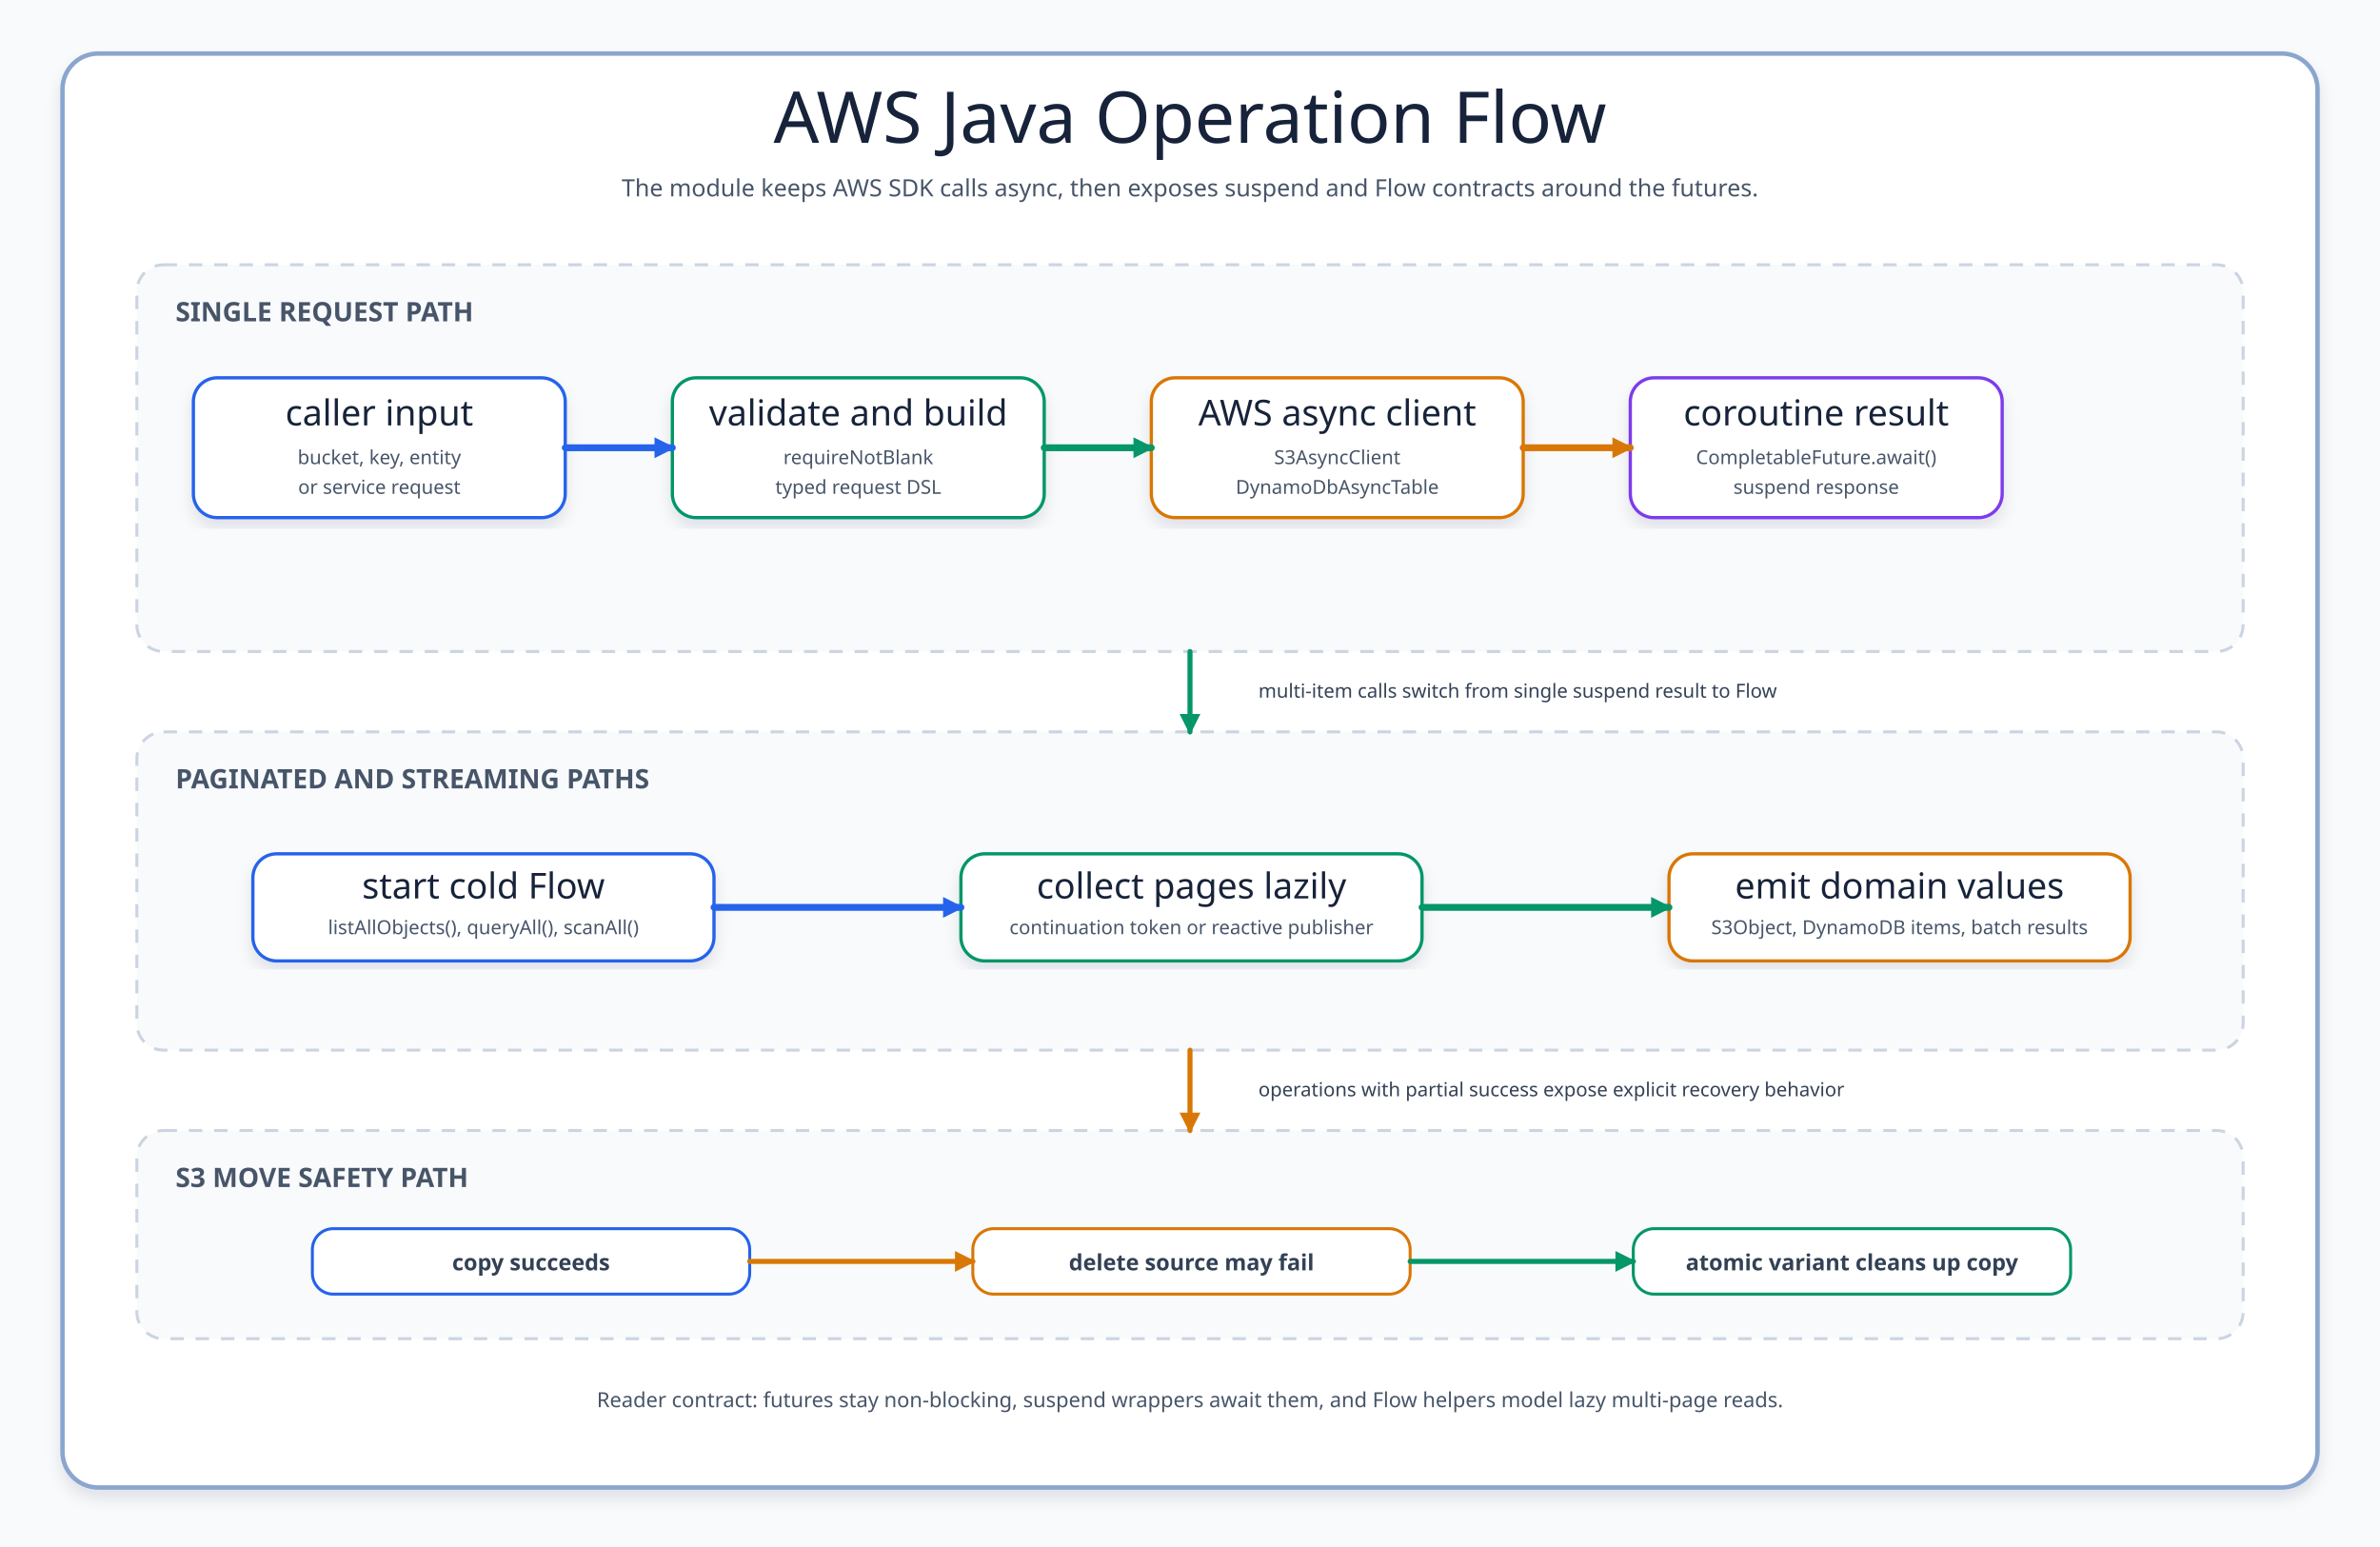
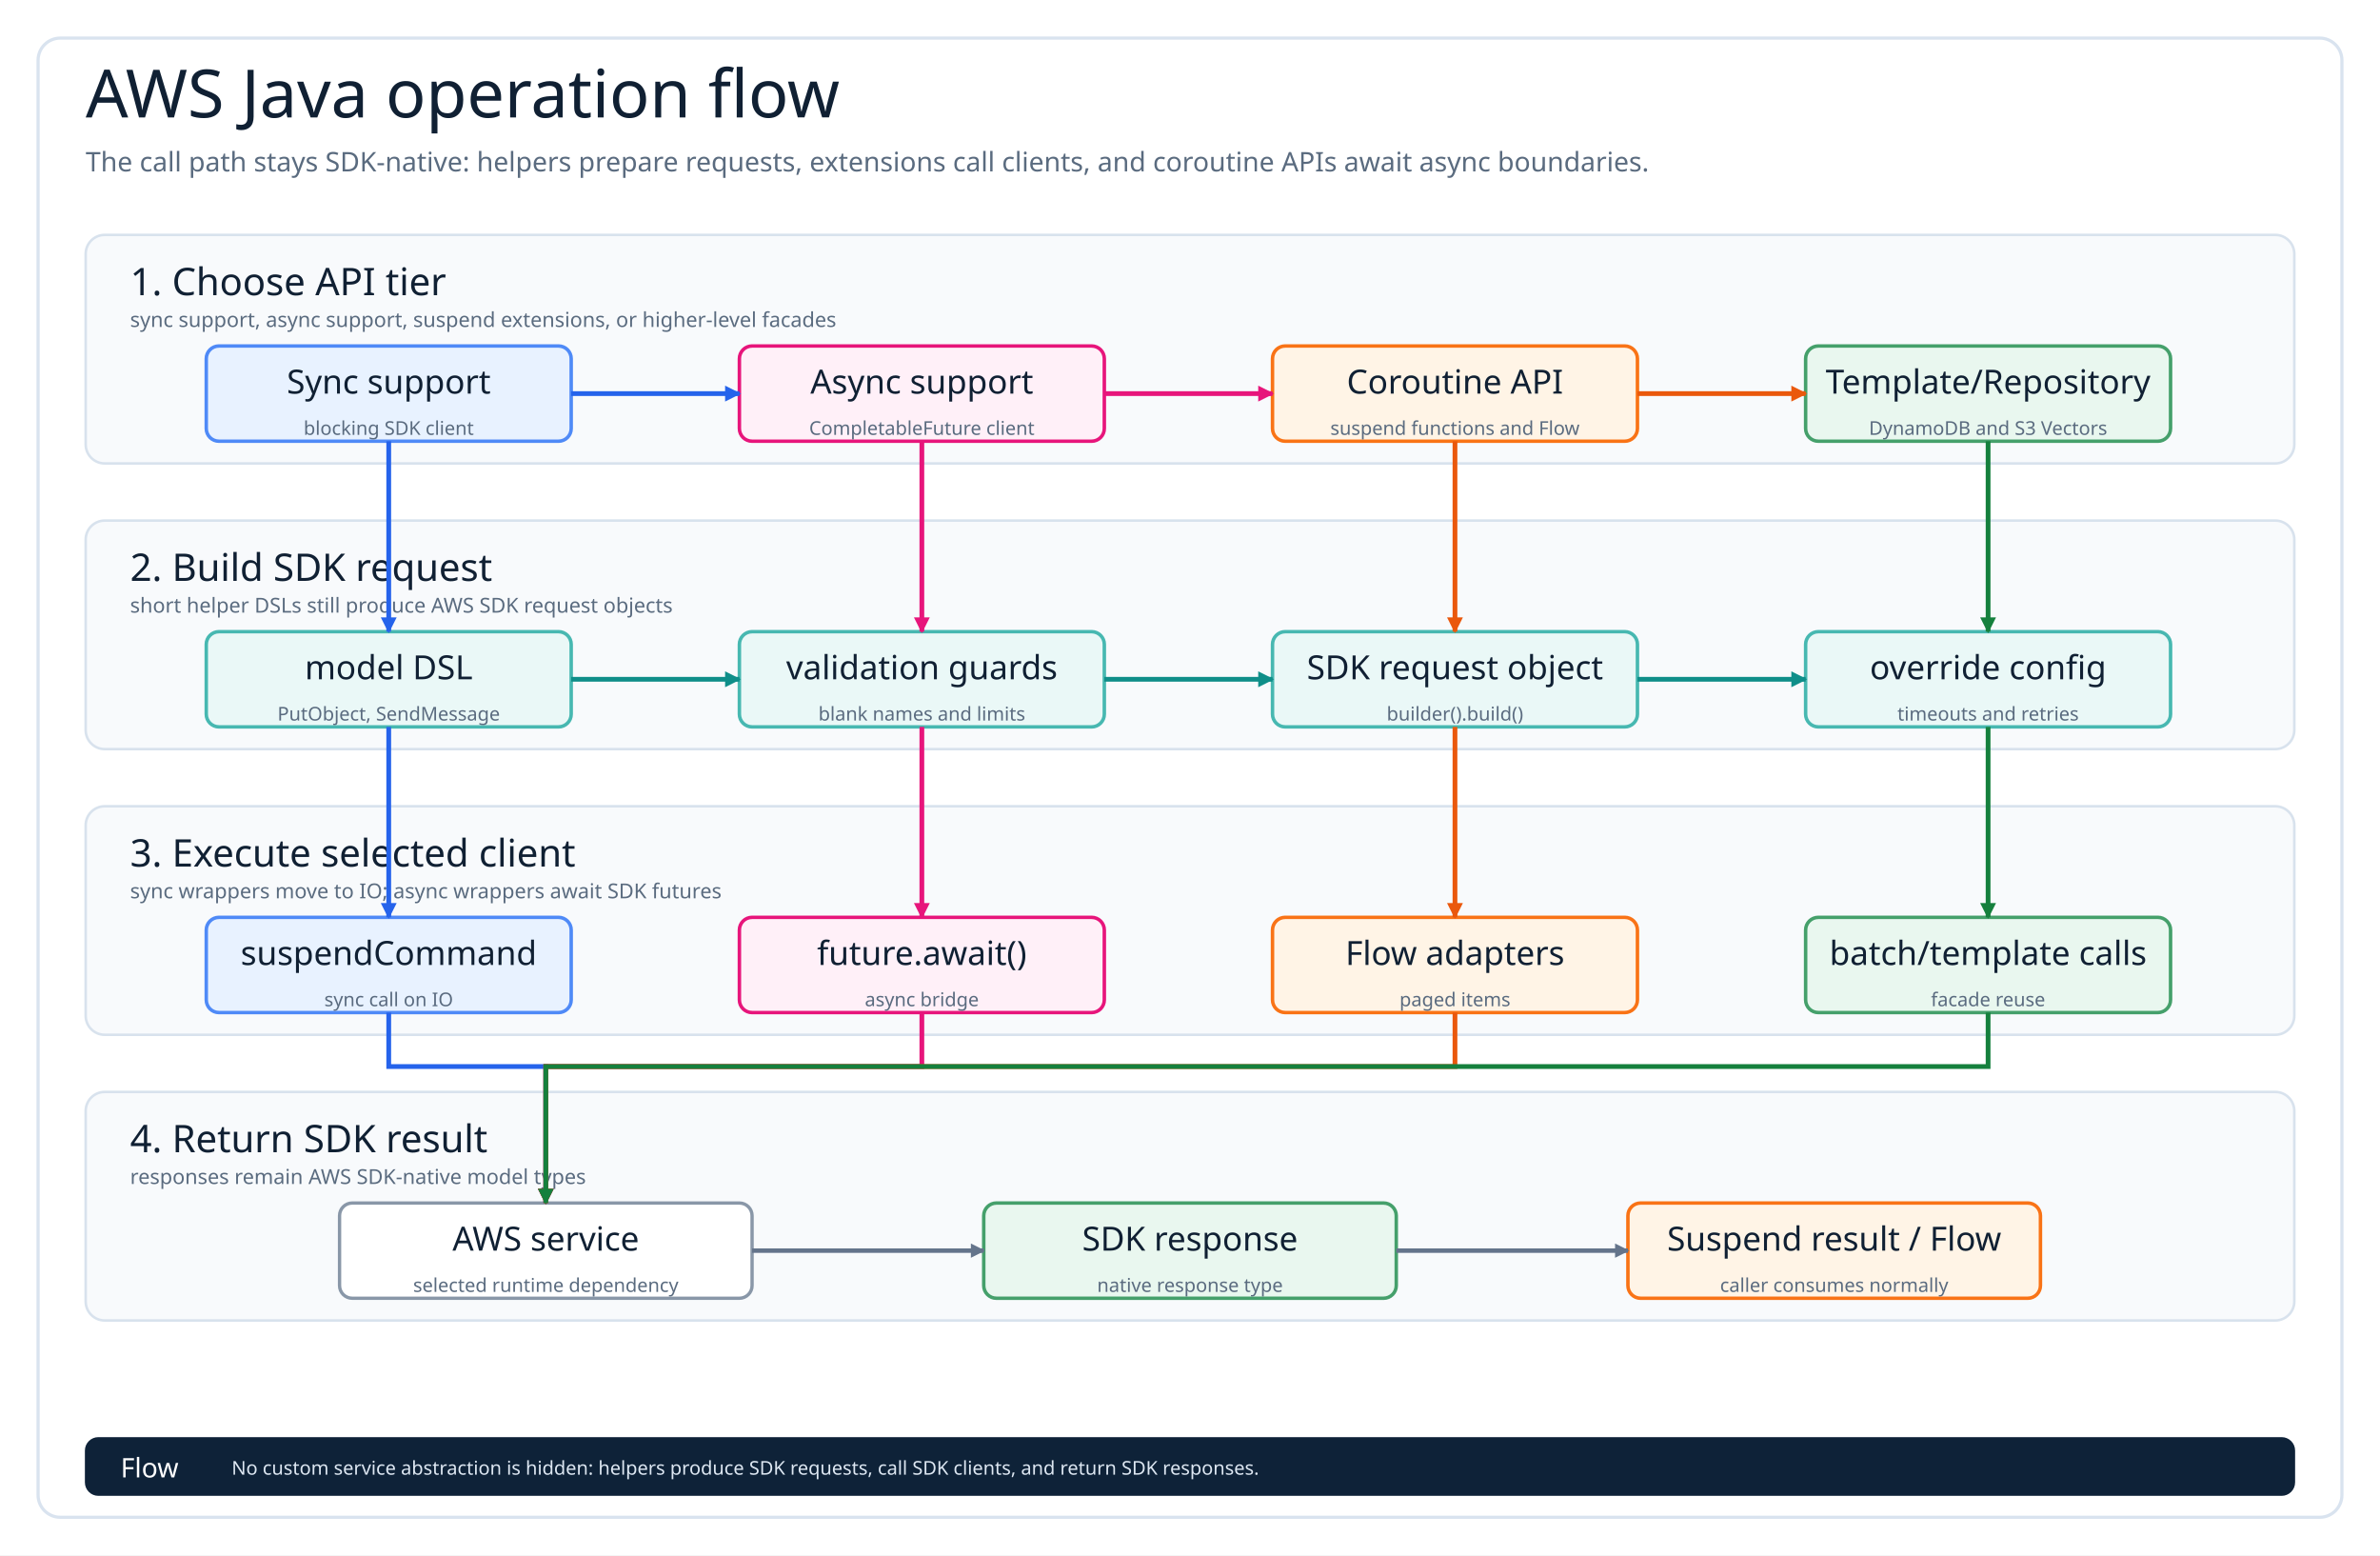
- <svg xmlns="http://www.w3.org/2000/svg" width="1600" height="1040" viewBox="0 0 1600 1040" role="img" aria-label="AWS Java operation flow">
+ <svg xmlns="http://www.w3.org/2000/svg" width="1500" height="980" viewBox="0 0 1500 980" role="img" aria-labelledby="title desc">
  <defs>
-     <filter id="softShadow" x="-8%" y="-8%" width="116%" height="116%">
-       <feDropShadow dx="0" dy="6" stdDeviation="5" flood-color="#0f172a" flood-opacity="0.10" />
-     </filter>
-     <marker id="arrowBlue" markerWidth="14" markerHeight="14" refX="12" refY="7" orient="auto" markerUnits="userSpaceOnUse">
-       <path d="M 0 0 L 14 7 L 0 14 Z" fill="#2563eb" />
+     <style>
+     .canvas{fill:#FFFFFF}.frame{fill:#FFFFFF;stroke:#D9E3EF;stroke-width:2}.layer{fill:#F8FAFC;stroke:#D8E2ED;stroke-width:1.6}
+     .title{font-family:"Architects Daughter";font-size:42px;fill:#102033}.subtitle{font-family:"Comic Mono";font-size:17px;fill:#5A6B7F}.band-title{font-family:"Architects Daughter";font-size:24px;fill:#102033}.band-sub{font-family:"Comic Mono";font-size:13px;fill:#5A6B7F}
+     .card-title{font-family:"Architects Daughter";font-size:21px;fill:#102033}.card-text{font-family:"Comic Mono";font-size:12px;fill:#5A6B7F}
+     .card-blue{fill:#E8F2FF;stroke:#4F8AF7;stroke-width:2.2}.card-green{fill:#E9F7EF;stroke:#45A06B;stroke-width:2.2}.card-teal{fill:#EAF8F7;stroke:#47B8B1;stroke-width:2.2}.card-pink{fill:#FFF0F8;stroke:#E7157B;stroke-width:2.2}.card-orange{fill:#FFF4E6;stroke:#F97316;stroke-width:2.2}.card-service{fill:#FFFFFF;stroke:#8997A8;stroke-width:2.1}
+     .arrow-blue{stroke:#2563EB;stroke-width:3;fill:none;marker-end:url(#arrow-blue)}.arrow-green{stroke:#15803D;stroke-width:3;fill:none;marker-end:url(#arrow-green)}.arrow-teal{stroke:#0F8E89;stroke-width:3;fill:none;marker-end:url(#arrow-teal)}.arrow-pink{stroke:#E7157B;stroke-width:3;fill:none;marker-end:url(#arrow-pink)}.arrow-orange{stroke:#EA580C;stroke-width:3;fill:none;marker-end:url(#arrow-orange)}.arrow-gray{stroke:#64748B;stroke-width:2.8;fill:none;marker-end:url(#arrow-gray)}
+     .footer{fill:#0E2238;stroke:#0E2238}.footer-title{font-family:"Architects Daughter";font-size:17px;fill:#FFFFFF}.footer-detail{font-family:"Comic Mono";font-size:12px;fill:#DDE7F2}
+   </style>
+     <marker id="arrow-blue" viewBox="0 0 10 10" refX="9" refY="5" markerWidth="10" markerHeight="10" orient="auto" markerUnits="userSpaceOnUse">
+       <path d="M 0 0 L 10 5 L 0 10 Z" fill="#2563EB" />
    </marker>
-     <marker id="arrowGreen" markerWidth="14" markerHeight="14" refX="12" refY="7" orient="auto" markerUnits="userSpaceOnUse">
-       <path d="M 0 0 L 14 7 L 0 14 Z" fill="#059669" />
+     <marker id="arrow-green" viewBox="0 0 10 10" refX="9" refY="5" markerWidth="10" markerHeight="10" orient="auto" markerUnits="userSpaceOnUse">
+       <path d="M 0 0 L 10 5 L 0 10 Z" fill="#15803D" />
    </marker>
-     <marker id="arrowAmber" markerWidth="14" markerHeight="14" refX="12" refY="7" orient="auto" markerUnits="userSpaceOnUse">
-       <path d="M 0 0 L 14 7 L 0 14 Z" fill="#d97706" />
+     <marker id="arrow-teal" viewBox="0 0 10 10" refX="9" refY="5" markerWidth="10" markerHeight="10" orient="auto" markerUnits="userSpaceOnUse">
+       <path d="M 0 0 L 10 5 L 0 10 Z" fill="#0F8E89" />
    </marker>
-     <style>
-       svg{font-family:"Architects Daughter","Comic Mono",ui-sans-serif,system-ui,sans-serif}
-       .canvas{fill:#f8fafc}
-       .frame{fill:#ffffff;stroke:#8aa6cf;stroke-width:3;filter:url(#softShadow)}
-       .title{font-family:"Architects Daughter";font-size:48px;fill:#17233a}
-       .subtitle{font-family:"Comic Mono";font-size:16px;fill:#475569}
-       .lane{fill:#f8fafc;stroke:#cbd5e1;stroke-width:2;stroke-dasharray:9 8}
-       .laneTitle{font-family:"Comic Mono";font-size:18px;font-weight:700;fill:#475569}
-       .step{fill:#ffffff;stroke-width:2.2;filter:url(#softShadow)}
-       .stepTitle{font-family:"Architects Daughter";font-size:24px;fill:#17233a}
-       .stepText{font-family:"Comic Mono";font-size:13px;fill:#475569}
-       .note{fill:#ffffff;stroke-width:2}
-       .noteTitle{font-family:"Comic Mono";font-size:15px;font-weight:700;fill:#334155}
-       .noteText{font-family:"Comic Mono";font-size:12px;fill:#475569}
-       .route{fill:none;stroke-width:4.6;stroke-linecap:round;stroke-linejoin:round}
-       .routeSmall{fill:none;stroke-width:3.4;stroke-linecap:round;stroke-linejoin:round}
-       .routeText{font-family:"Comic Mono";font-size:13px;fill:#334155}
-       .footerText{font-family:"Comic Mono";font-size:14px;fill:#475569}
-     </style>
+     <marker id="arrow-pink" viewBox="0 0 10 10" refX="9" refY="5" markerWidth="10" markerHeight="10" orient="auto" markerUnits="userSpaceOnUse">
+       <path d="M 0 0 L 10 5 L 0 10 Z" fill="#E7157B" />
+     </marker>
+     <marker id="arrow-orange" viewBox="0 0 10 10" refX="9" refY="5" markerWidth="10" markerHeight="10" orient="auto" markerUnits="userSpaceOnUse">
+       <path d="M 0 0 L 10 5 L 0 10 Z" fill="#EA580C" />
+     </marker>
+     <marker id="arrow-gray" viewBox="0 0 10 10" refX="9" refY="5" markerWidth="9" markerHeight="9" orient="auto" markerUnits="userSpaceOnUse">
+       <path d="M 0 0 L 10 5 L 0 10 Z" fill="#64748B" />
+     </marker>
  </defs>
-   <rect class="canvas" width="1600" height="1040" />
-   <rect class="frame" x="42" y="36" width="1516" height="964" rx="24" />
-   <text class="title" x="800" y="96" text-anchor="middle">AWS Java Operation Flow</text>
-   <text class="subtitle" x="800" y="132" text-anchor="middle">The module keeps AWS SDK calls async, then exposes suspend and Flow contracts around the futures.</text>
-   <g id="primary">
-     <rect class="lane" x="92" y="178" width="1416" height="260" rx="18" />
-     <text class="laneTitle" x="118" y="216">SINGLE REQUEST PATH</text>
-     <rect class="step" x="130" y="254" width="250" height="94" rx="16" stroke="#2563eb" />
-     <text class="stepTitle" x="255" y="286" text-anchor="middle">caller input</text>
-     <text class="stepText" x="255" y="312" text-anchor="middle">bucket, key, entity</text>
-     <text class="stepText" x="255" y="332" text-anchor="middle">or service request</text>
-     <rect class="step" x="452" y="254" width="250" height="94" rx="16" stroke="#059669" />
-     <text class="stepTitle" x="577" y="286" text-anchor="middle">validate and build</text>
-     <text class="stepText" x="577" y="312" text-anchor="middle">requireNotBlank</text>
-     <text class="stepText" x="577" y="332" text-anchor="middle">typed request DSL</text>
-     <rect class="step" x="774" y="254" width="250" height="94" rx="16" stroke="#d97706" />
-     <text class="stepTitle" x="899" y="286" text-anchor="middle">AWS async client</text>
-     <text class="stepText" x="899" y="312" text-anchor="middle">S3AsyncClient</text>
-     <text class="stepText" x="899" y="332" text-anchor="middle">DynamoDbAsyncTable</text>
-     <rect class="step" x="1096" y="254" width="250" height="94" rx="16" stroke="#7c3aed" />
-     <text class="stepTitle" x="1221" y="286" text-anchor="middle">coroutine result</text>
-     <text class="stepText" x="1221" y="312" text-anchor="middle">CompletableFuture.await()</text>
-     <text class="stepText" x="1221" y="332" text-anchor="middle">suspend response</text>
-     <path class="route" d="M 380 301 L 452 301" stroke="#2563eb" marker-end="url(#arrowBlue)" />
-     <path class="route" d="M 702 301 L 774 301" stroke="#059669" marker-end="url(#arrowGreen)" />
-     <path class="route" d="M 1024 301 L 1096 301" stroke="#d97706" marker-end="url(#arrowAmber)" />
-   </g>
-   <g id="streaming">
-     <rect class="lane" x="92" y="492" width="1416" height="214" rx="18" />
-     <text class="laneTitle" x="118" y="530">PAGINATED AND STREAMING PATHS</text>
-     <rect class="step" x="170" y="574" width="310" height="72" rx="16" stroke="#2563eb" />
-     <text class="stepTitle" x="325" y="604" text-anchor="middle">start cold Flow</text>
-     <text class="stepText" x="325" y="628" text-anchor="middle">listAllObjects(), queryAll(), scanAll()</text>
-     <rect class="step" x="646" y="574" width="310" height="72" rx="16" stroke="#059669" />
-     <text class="stepTitle" x="801" y="604" text-anchor="middle">collect pages lazily</text>
-     <text class="stepText" x="801" y="628" text-anchor="middle">continuation token or reactive publisher</text>
-     <rect class="step" x="1122" y="574" width="310" height="72" rx="16" stroke="#d97706" />
-     <text class="stepTitle" x="1277" y="604" text-anchor="middle">emit domain values</text>
-     <text class="stepText" x="1277" y="628" text-anchor="middle">S3Object, DynamoDB items, batch results</text>
-     <path class="route" d="M 480 610 L 646 610" stroke="#2563eb" marker-end="url(#arrowBlue)" />
-     <path class="route" d="M 956 610 L 1122 610" stroke="#059669" marker-end="url(#arrowGreen)" />
-   </g>
-   <g id="safety">
-     <rect class="lane" x="92" y="760" width="1416" height="140" rx="18" />
-     <text class="laneTitle" x="118" y="798">S3 MOVE SAFETY PATH</text>
-     <rect class="note" x="210" y="826" width="294" height="44" rx="14" stroke="#2563eb" />
-     <text class="noteTitle" x="357" y="854" text-anchor="middle">copy succeeds</text>
-     <rect class="note" x="654" y="826" width="294" height="44" rx="14" stroke="#d97706" />
-     <text class="noteTitle" x="801" y="854" text-anchor="middle">delete source may fail</text>
-     <rect class="note" x="1098" y="826" width="294" height="44" rx="14" stroke="#059669" />
-     <text class="noteTitle" x="1245" y="854" text-anchor="middle">atomic variant cleans up copy</text>
-     <path class="routeSmall" d="M 504 848 L 654 848" stroke="#d97706" marker-end="url(#arrowAmber)" />
-     <path class="routeSmall" d="M 948 848 L 1098 848" stroke="#059669" marker-end="url(#arrowGreen)" />
-   </g>
-   <path class="routeSmall" d="M 800 438 L 800 492" stroke="#059669" marker-end="url(#arrowGreen)" />
-   <text class="routeText" x="846" y="469">multi-item calls switch from single suspend result to Flow</text>
-   <path class="routeSmall" d="M 800 706 L 800 760" stroke="#d97706" marker-end="url(#arrowAmber)" />
-   <text class="routeText" x="846" y="737">operations with partial success expose explicit recovery behavior</text>
-   <text class="footerText" x="800" y="946" text-anchor="middle">Reader contract: futures stay non-blocking, suspend wrappers await them, and Flow helpers model lazy multi-page reads.</text>
+   <rect class="canvas" x="0" y="0" width="1500" height="980" />
+   <rect class="frame" x="24" y="24" width="1452" height="932" rx="14" />
+   <text class="title" x="54" y="74">AWS Java operation flow</text>
+   <text class="subtitle" x="54" y="108">The call path stays SDK-native: helpers prepare requests, extensions call clients, and coroutine APIs await async boundaries.</text>
+   <rect class="layer" x="54" y="148" width="1392" height="144" rx="12" />
+   <text class="band-title" x="82" y="186">1. Choose API tier</text>
+   <text class="band-sub" x="82" y="206">sync support, async support, suspend extensions, or higher-level facades</text>
+   <rect class="card-blue" x="130" y="218" width="230" height="60" rx="8" />
+   <text class="card-title" x="245" y="248" text-anchor="middle">Sync support</text>
+   <text class="card-text" x="245" y="274" text-anchor="middle">blocking SDK client</text>
+   <rect class="card-pink" x="466" y="218" width="230" height="60" rx="8" />
+   <text class="card-title" x="581" y="248" text-anchor="middle">Async support</text>
+   <text class="card-text" x="581" y="274" text-anchor="middle">CompletableFuture client</text>
+   <rect class="card-orange" x="802" y="218" width="230" height="60" rx="8" />
+   <text class="card-title" x="917" y="248" text-anchor="middle">Coroutine API</text>
+   <text class="card-text" x="917" y="274" text-anchor="middle">suspend functions and Flow</text>
+   <rect class="card-green" x="1138" y="218" width="230" height="60" rx="8" />
+   <text class="card-title" x="1253" y="248" text-anchor="middle">Template/Repository</text>
+   <text class="card-text" x="1253" y="274" text-anchor="middle">DynamoDB and S3 Vectors</text>
+   <rect class="layer" x="54" y="328" width="1392" height="144" rx="12" />
+   <text class="band-title" x="82" y="366">2. Build SDK request</text>
+   <text class="band-sub" x="82" y="386">short helper DSLs still produce AWS SDK request objects</text>
+   <rect class="card-teal" x="130" y="398" width="230" height="60" rx="8" />
+   <text class="card-title" x="245" y="428" text-anchor="middle">model DSL</text>
+   <text class="card-text" x="245" y="454" text-anchor="middle">PutObject, SendMessage</text>
+   <rect class="card-teal" x="466" y="398" width="230" height="60" rx="8" />
+   <text class="card-title" x="581" y="428" text-anchor="middle">validation guards</text>
+   <text class="card-text" x="581" y="454" text-anchor="middle">blank names and limits</text>
+   <rect class="card-teal" x="802" y="398" width="230" height="60" rx="8" />
+   <text class="card-title" x="917" y="428" text-anchor="middle">SDK request object</text>
+   <text class="card-text" x="917" y="454" text-anchor="middle">builder().build()</text>
+   <rect class="card-teal" x="1138" y="398" width="230" height="60" rx="8" />
+   <text class="card-title" x="1253" y="428" text-anchor="middle">override config</text>
+   <text class="card-text" x="1253" y="454" text-anchor="middle">timeouts and retries</text>
+   <rect class="layer" x="54" y="508" width="1392" height="144" rx="12" />
+   <text class="band-title" x="82" y="546">3. Execute selected client</text>
+   <text class="band-sub" x="82" y="566">sync wrappers move to IO; async wrappers await SDK futures</text>
+   <rect class="card-blue" x="130" y="578" width="230" height="60" rx="8" />
+   <text class="card-title" x="245" y="608" text-anchor="middle">suspendCommand</text>
+   <text class="card-text" x="245" y="634" text-anchor="middle">sync call on IO</text>
+   <rect class="card-pink" x="466" y="578" width="230" height="60" rx="8" />
+   <text class="card-title" x="581" y="608" text-anchor="middle">future.await()</text>
+   <text class="card-text" x="581" y="634" text-anchor="middle">async bridge</text>
+   <rect class="card-orange" x="802" y="578" width="230" height="60" rx="8" />
+   <text class="card-title" x="917" y="608" text-anchor="middle">Flow adapters</text>
+   <text class="card-text" x="917" y="634" text-anchor="middle">paged items</text>
+   <rect class="card-green" x="1138" y="578" width="230" height="60" rx="8" />
+   <text class="card-title" x="1253" y="608" text-anchor="middle">batch/template calls</text>
+   <text class="card-text" x="1253" y="634" text-anchor="middle">facade reuse</text>
+   <rect class="layer" x="54" y="688" width="1392" height="144" rx="12" />
+   <text class="band-title" x="82" y="726">4. Return SDK result</text>
+   <text class="band-sub" x="82" y="746">responses remain AWS SDK-native model types</text>
+   <rect class="card-service" x="214" y="758" width="260" height="60" rx="8" />
+   <text class="card-title" x="344" y="788" text-anchor="middle">AWS service</text>
+   <text class="card-text" x="344" y="814" text-anchor="middle">selected runtime dependency</text>
+   <rect class="card-green" x="620" y="758" width="260" height="60" rx="8" />
+   <text class="card-title" x="750" y="788" text-anchor="middle">SDK response</text>
+   <text class="card-text" x="750" y="814" text-anchor="middle">native response type</text>
+   <rect class="card-orange" x="1026" y="758" width="260" height="60" rx="8" />
+   <text class="card-title" x="1156" y="788" text-anchor="middle">Suspend result / Flow</text>
+   <text class="card-text" x="1156" y="814" text-anchor="middle">caller consumes normally</text>
+   <path class="arrow-blue" d="M360 248 H466" />
+   <path class="arrow-pink" d="M696 248 H802" />
+   <path class="arrow-orange" d="M1032 248 H1138" />
+   <path class="arrow-blue" d="M245 278 V398" />
+   <path class="arrow-pink" d="M581 278 V398" />
+   <path class="arrow-orange" d="M917 278 V398" />
+   <path class="arrow-green" d="M1253 278 V398" />
+   <path class="arrow-teal" d="M360 428 H466" />
+   <path class="arrow-teal" d="M696 428 H802" />
+   <path class="arrow-teal" d="M1032 428 H1138" />
+   <path class="arrow-blue" d="M245 458 V578" />
+   <path class="arrow-pink" d="M581 458 V578" />
+   <path class="arrow-orange" d="M917 458 V578" />
+   <path class="arrow-green" d="M1253 458 V578" />
+   <path class="arrow-blue" d="M245 638 V672 H344 V758" />
+   <path class="arrow-pink" d="M581 638 V672 H344 V758" />
+   <path class="arrow-orange" d="M917 638 V672 H344 V758" />
+   <path class="arrow-green" d="M1253 638 V672 H344 V758" />
+   <path class="arrow-gray" d="M474 788 H620" />
+   <path class="arrow-gray" d="M880 788 H1026" />
+   <rect class="footer" x="54" y="906" width="1392" height="36" rx="8" />
+   <text class="footer-title" x="76" y="925" dominant-baseline="middle">Flow</text>
+   <text class="footer-detail" x="146" y="925" dominant-baseline="middle">No custom service abstraction is hidden: helpers produce SDK requests, call SDK clients, and return SDK responses.</text>
</svg>
